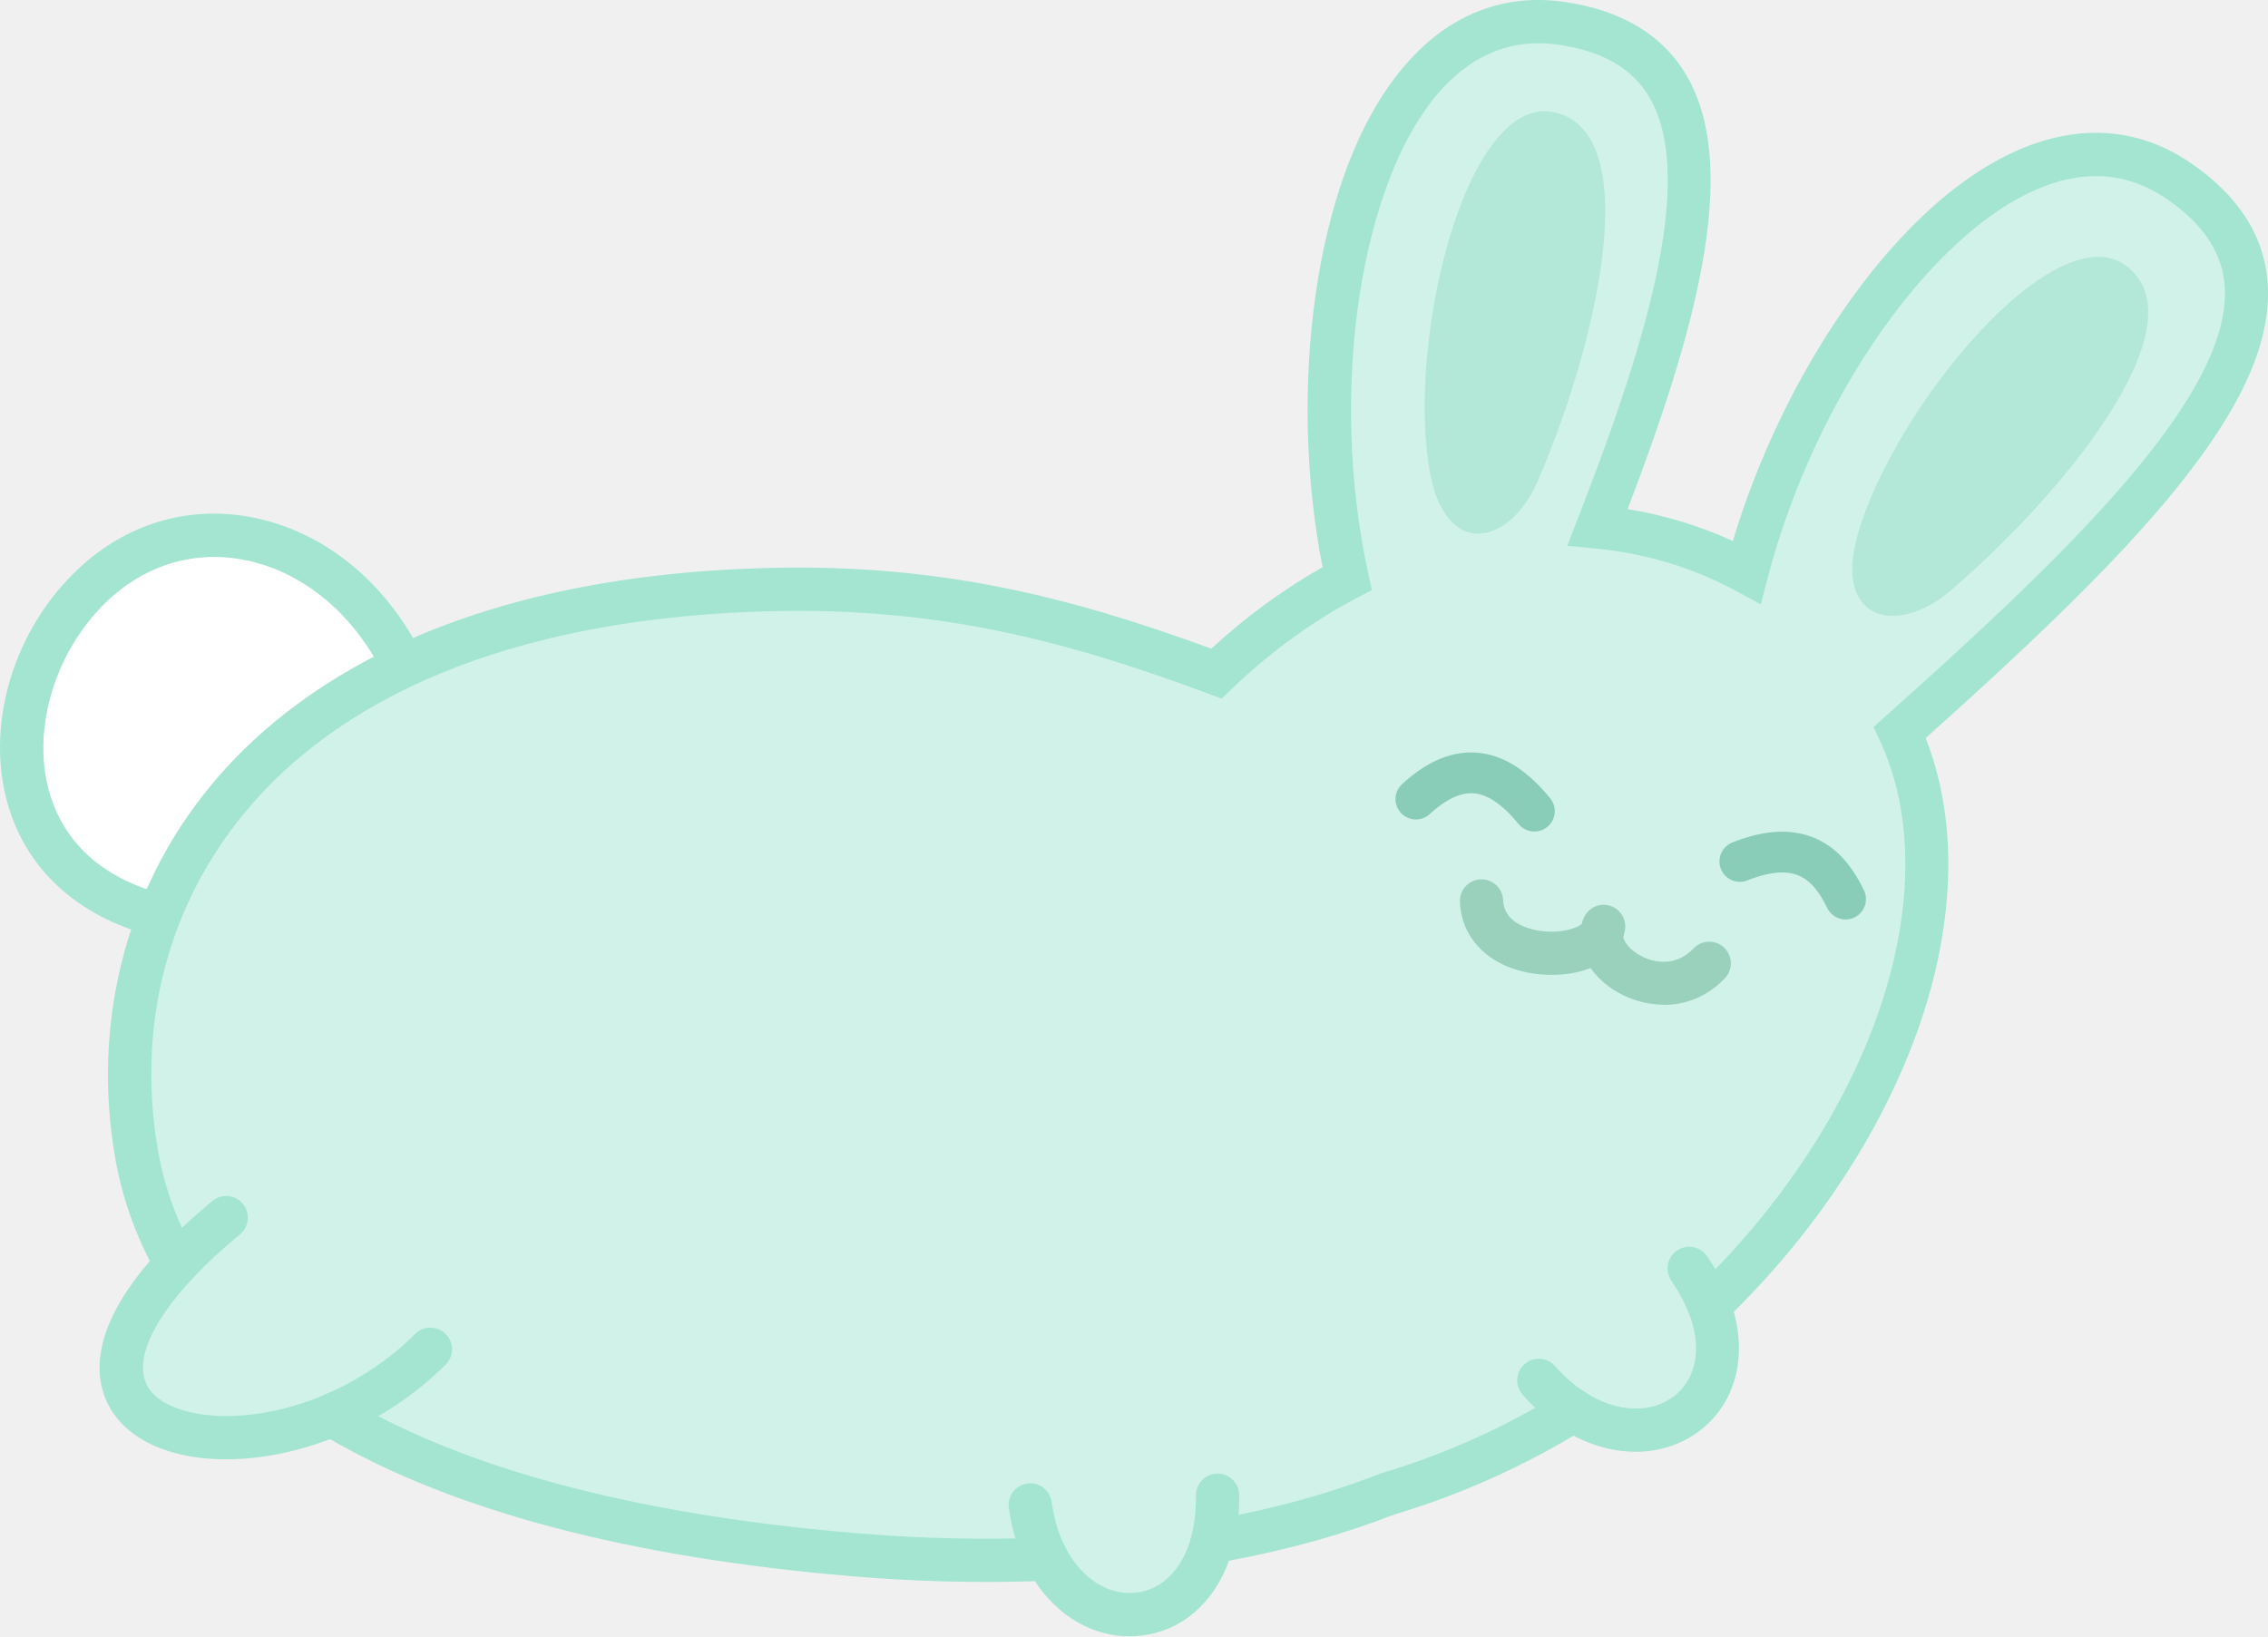
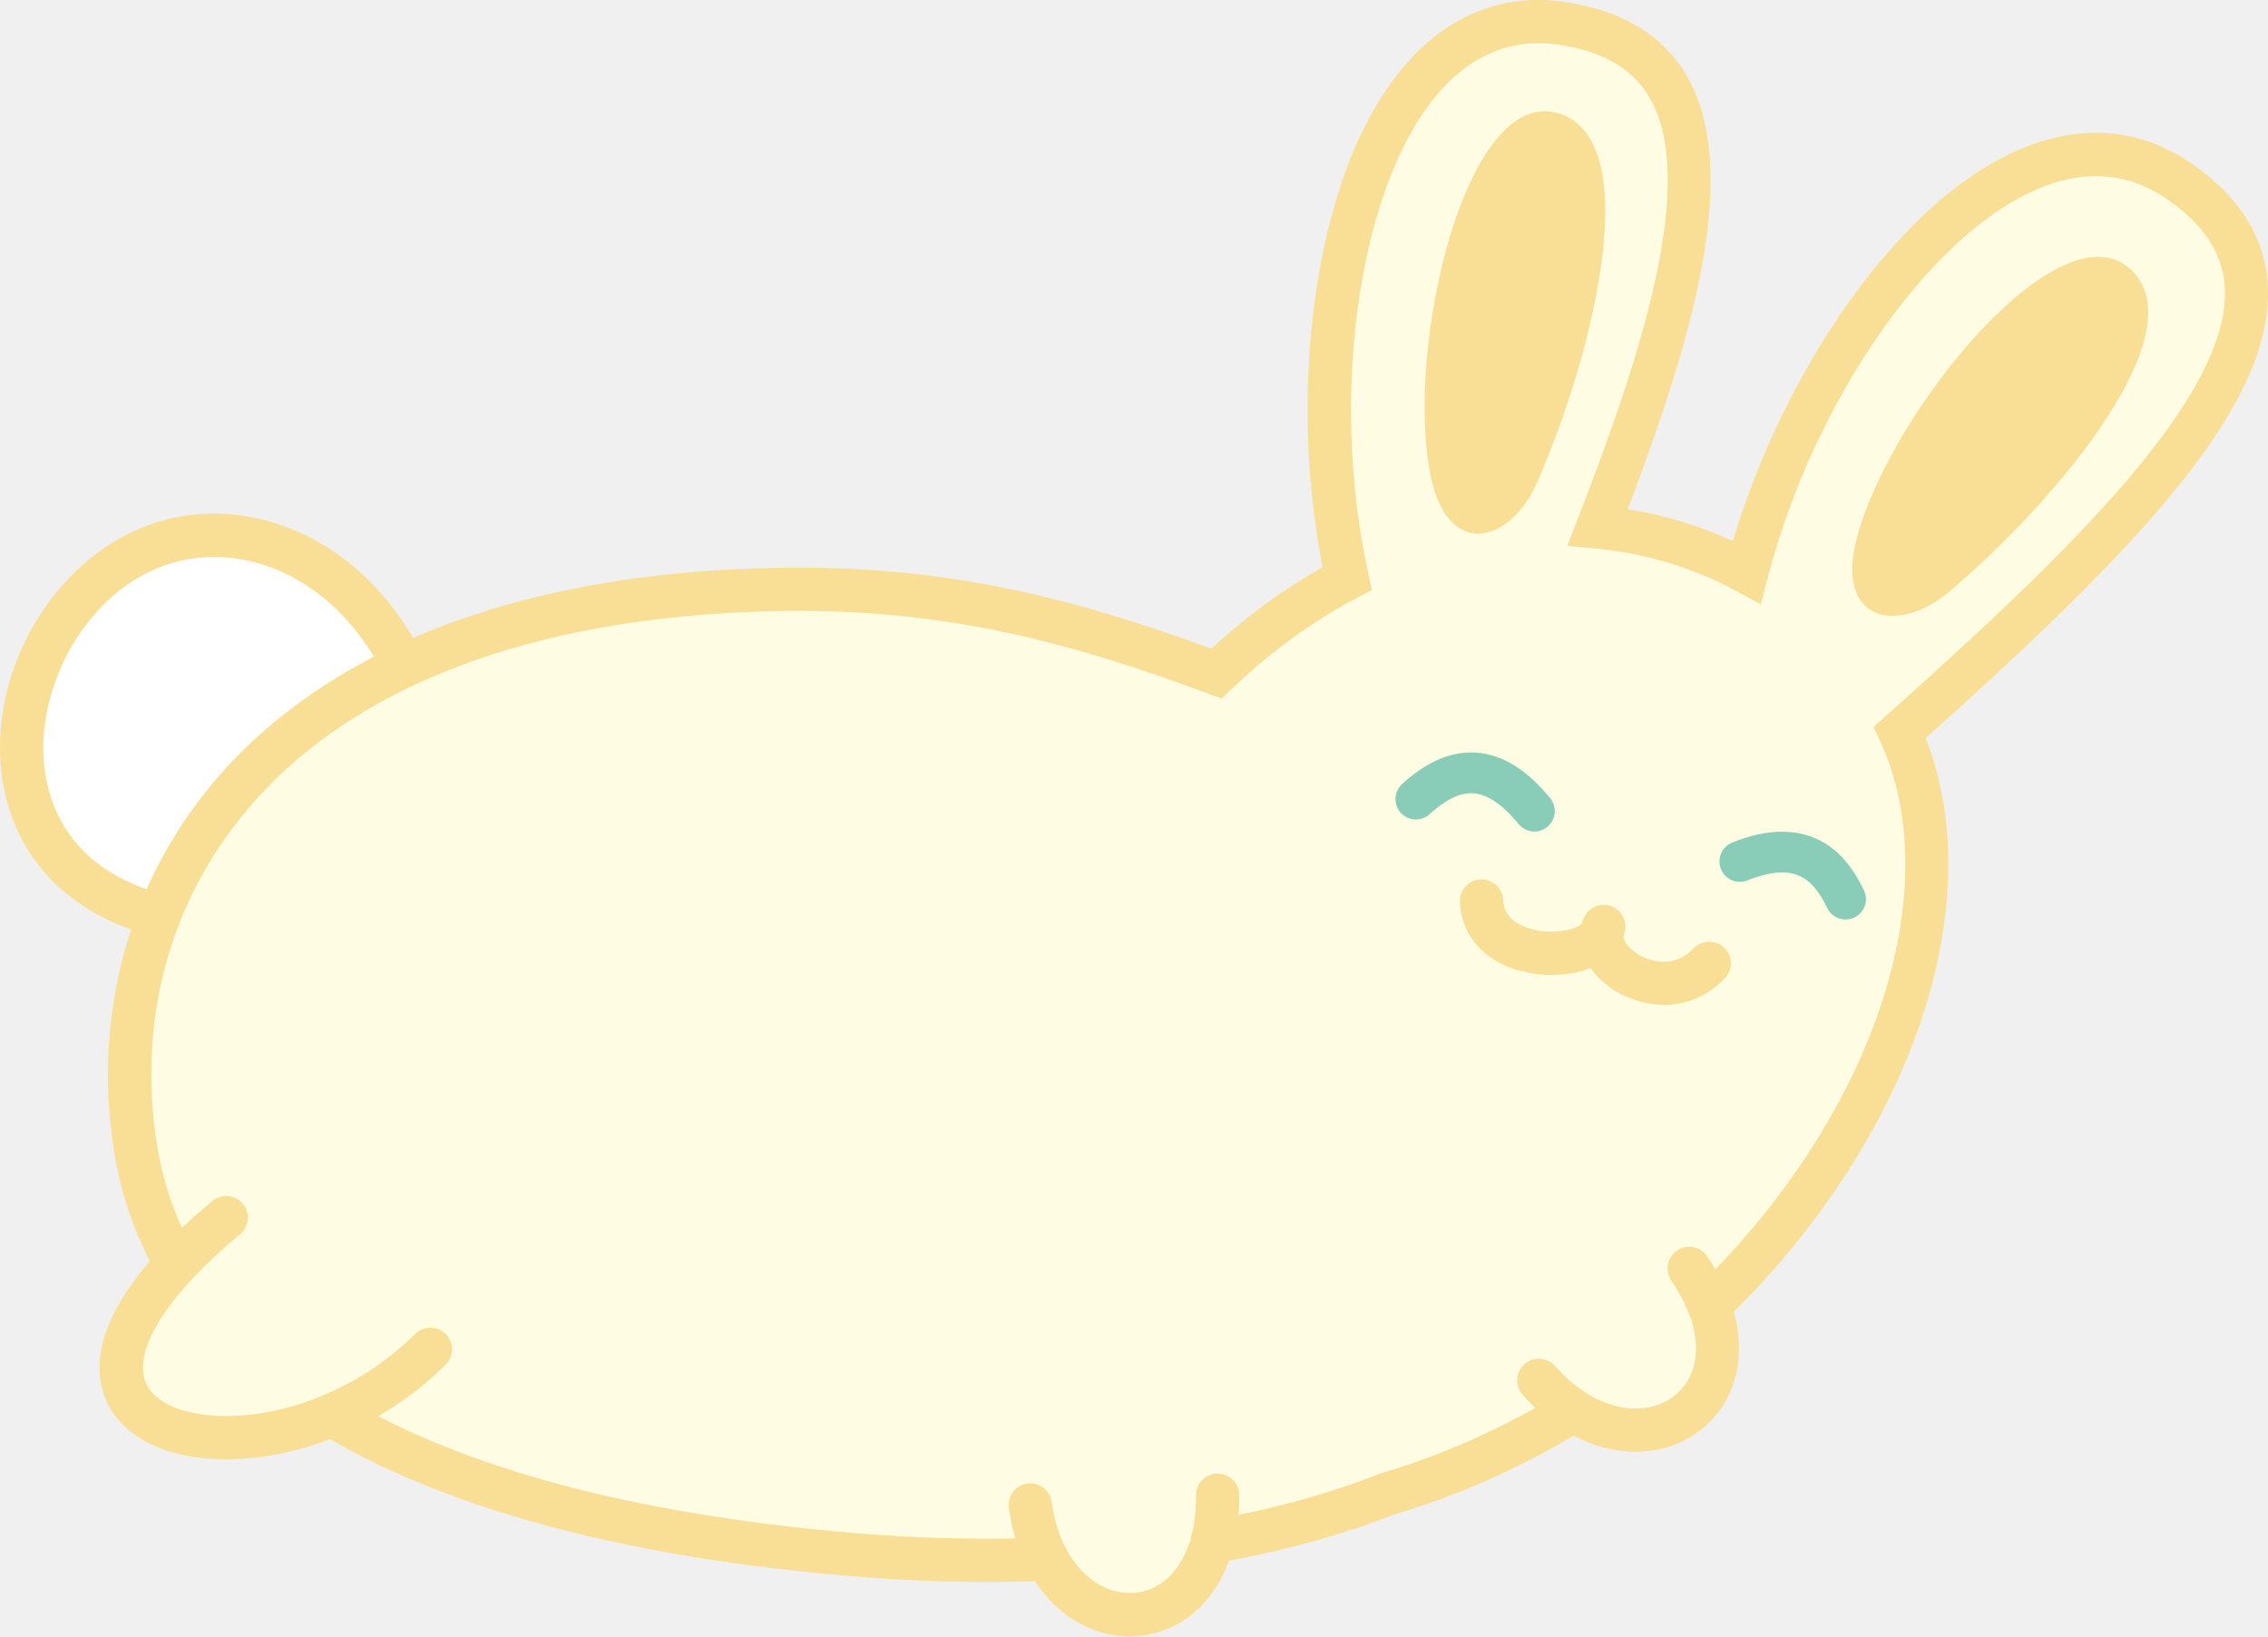
<svg xmlns="http://www.w3.org/2000/svg" id="Layer_2" viewBox="0 0 539.16 389.11" version="1.1">
  <defs id="defs1">
-     <style id="style1">.cls-1{fill:#fff;}.cls-2{fill:#b3e8d9;}.cls-3{fill:#76c1ad;}.cls-4{fill:#d1f2e9;}.cls-5{fill:#a3e5d0;}.cls-6{fill:#89ccb7;}.cls-7{fill:#99d1bd;}</style>
+     <style id="style1">.cls-1{fill:#fff;}.cls-2{fill:#f9de95;}.cls-3{fill:#f9de95;}.cls-4{fill:#fffce4;}.cls-5{fill:#f9de95;}.cls-6{fill:#f9de95;}.cls-7{fill:#f9de95;}</style>
  </defs>
  <g id="Layer_2-2">
    <g id="g20">
      <path class="cls-1" d="M 36.25,217.28 C -4.84,205.49 -1.02,159.13 23.54,137.77 46.39,117.89 79.85,127.41 95.18,156.93" id="path1" />
      <path class="cls-5" d="m 34.83,222.21 c -18.04,-5.18 -30,-17.15 -33.67,-33.7 -4.24,-19.11 3.4,-41.06 19,-54.63 11.22,-9.75 25.28,-13.62 39.61,-10.89 16.63,3.17 31.2,14.67 39.97,31.57 l -9.12,4.74 C 83.31,145.22 71.36,135.67 57.85,133.1 46.68,130.97 35.7,134.01 26.91,141.65 14.27,152.64 7.81,171 11.2,186.3 c 1.99,8.98 8.2,20.8 26.47,26.04 l -2.84,9.88 v 0 z" id="path2" />
      <polygon class="cls-3" points="331.29,360.19 328.09,350.42 328.34,350.34 329.75,355.28 331.33,360.18 331.1,360.24 329.69,355.3 " id="polygon2" />
      <polygon class="cls-3" points="292.79,163.8 285.52,156.53 " id="polygon3" />
      <path class="cls-4" d="M 78.91,336.52 C 44.84,350.83 8.86,335.91 41.9,300.61 37.17,292.38 33.92,283.37 32.3,273.54 22.62,214.88 59.21,143.21 183.18,140.19 c 41.38,-1.01 72.41,7.48 105.97,19.98 10.01,-9.58 20.47,-17.04 31.08,-22.59 C 307.15,78.1 324.5,-1.23 371.14,5.53 c 44.88,6.51 33.31,56.48 8.65,119.78 12.75,1.24 24.77,4.95 35.43,10.73 15.19,-58.21 64.12,-119.07 102.39,-93.22 42.83,28.92 -4.9,76.78 -66.01,131.33 17.75,38.31 -2.2,95.13 -45.31,136.34 8.66,22.72 -12.58,37.65 -32.26,24.93 -13.54,8.35 -28.38,15.17 -44.29,19.87 -12.67,4.99 -26.68,8.76 -41.56,11.35 -5.72,21.77 -29.33,22.88 -39.28,4.11 -15.05,0.62 -30.53,0.25 -46.06,-1.06 -50.52,-4.27 -93.57,-14.94 -123.93,-33.18 v 0 z" id="path3" />
      <path class="cls-5" d="m 268.5,389.11 c -8.8,0 -17.04,-4.81 -22.48,-13.11 -14.2,0.46 -28.86,0.06 -43.63,-1.19 -52.51,-4.43 -94.19,-15.4 -123.93,-32.59 -21.44,8.18 -43.24,5.74 -51.43,-6.03 -3.87,-5.56 -7.65,-17.5 8.6,-36.32 -4.1,-7.94 -6.93,-16.5 -8.41,-25.5 -2.51,-15.21 -1.98,-30.33 1.56,-44.94 3.84,-15.83 11.06,-30.23 21.47,-42.8 18.64,-22.51 56.8,-49.73 132.8,-51.58 40.38,-0.99 71.37,6.91 104.9,19.2 8.34,-7.67 17.22,-14.16 26.46,-19.36 -4.13,-21.03 -4.7,-44.1 -1.57,-65.43 2.48,-16.92 8.42,-40.3 22.63,-55.58 10.02,-10.79 22.61,-15.43 36.39,-13.43 13.68,1.98 23.47,7.89 29.11,17.57 13.11,22.49 1.48,62.38 -14.04,103.04 8.74,1.43 17.11,3.97 25.01,7.6 5.84,-19.53 15.18,-39.02 26.64,-55.47 9.51,-13.64 24.83,-31.4 43.85,-38.58 13.52,-5.1 26.68,-3.74 38.06,3.95 11.57,7.82 17.83,17.52 18.59,28.84 0.98,14.52 -6.79,31.07 -24.45,52.08 -15,17.84 -36.04,37.4 -56.86,56.04 7.54,19.02 7.17,42.76 -1.14,67.35 -8.24,24.41 -23.98,48.82 -44.46,69.06 3.07,11.03 0.3,21.49 -7.57,27.86 -8.23,6.67 -19.93,7.2 -30.52,1.61 -13.55,8.06 -27.88,14.36 -42.66,18.75 -11.84,4.64 -25.03,8.33 -39.26,10.99 -3.67,10.12 -11.27,16.69 -20.84,17.8 -0.94,0.11 -1.87,0.16 -2.8,0.16 h -0.02 z m 105.65,-59.75 2.73,1.76 c 7.49,4.84 15.85,5.12 21.31,0.7 5.16,-4.17 6.41,-11.45 3.35,-19.48 l -1.22,-3.19 2.47,-2.36 c 20.44,-19.54 36.12,-43.4 44.16,-67.19 7.98,-23.63 8,-46.1 0.04,-63.27 l -1.6,-3.46 2.84,-2.54 c 41.78,-37.29 82.42,-75.9 80.64,-102.22 -0.55,-8.1 -5.16,-14.98 -14.09,-21.01 -8.62,-5.82 -18.26,-6.78 -28.67,-2.85 -26.29,9.92 -54.61,49.95 -65.87,93.11 l -1.66,6.35 -5.77,-3.13 c -10.25,-5.57 -21.51,-8.98 -33.47,-10.14 l -6.76,-0.66 2.46,-6.33 C 390,85.04 403.74,43.1 392.14,23.2 388.1,16.27 381,12.16 370.44,10.63 360,9.11 350.78,12.56 343.05,20.88 323.46,41.94 315.66,92.72 325.29,136.48 l 0.84,3.84 -3.48,1.82 c -10.51,5.5 -20.57,12.81 -29.91,21.75 l -2.33,2.23 -3.02,-1.12 c -33.57,-12.51 -64.11,-20.63 -104.05,-19.66 -57.1,1.39 -100.37,17.94 -125.13,47.86 -18.24,22.03 -25.63,50.27 -20.81,79.51 1.49,9.03 4.51,17.56 8.98,25.34 l 1.89,3.3 -2.6,2.78 c -10.35,11.06 -14.06,20.61 -10.17,26.2 4.91,7.04 22.73,9.31 41.44,1.45 l 2.4,-1.01 2.23,1.34 c 28.51,17.13 69.46,28.05 121.71,32.46 15.42,1.3 30.7,1.65 45.42,1.04 l 3.24,-0.13 1.52,2.86 c 3.8,7.16 10.19,11.14 16.69,10.39 6.17,-0.72 11.06,-5.73 13.07,-13.4 l 0.84,-3.19 3.25,-0.57 c 14.81,-2.58 28.46,-6.31 40.56,-11.07 l 0.43,-0.15 c 14.94,-4.42 29.43,-10.92 43.04,-19.31 l 2.76,-1.7 z" id="path4" />
      <path class="cls-4" d="m 374.03,335.42 c -2.8,-1.81 -5.57,-4.17 -8.21,-7.16" id="path5" />
      <path class="cls-5" d="m 374.02,340.56 c -0.95,0 -1.92,-0.26 -2.78,-0.82 -3.3,-2.13 -6.42,-4.85 -9.27,-8.07 -1.89,-2.13 -1.69,-5.38 0.44,-7.26 2.13,-1.89 5.38,-1.69 7.26,0.44 2.23,2.52 4.64,4.63 7.15,6.25 2.39,1.54 3.07,4.73 1.53,7.11 -0.98,1.52 -2.63,2.35 -4.32,2.35 v 0 z" id="path6" />
      <path class="cls-4" d="m 406.29,310.48 c -1.09,-2.85 -2.64,-5.82 -4.73,-8.87" id="path7" />
      <path class="cls-5" d="m 406.28,315.63 c -2.07,0 -4.02,-1.26 -4.8,-3.31 -0.98,-2.56 -2.38,-5.19 -4.17,-7.81 -1.6,-2.34 -0.99,-5.54 1.35,-7.14 2.34,-1.61 5.54,-1 7.14,1.34 2.25,3.29 4.03,6.63 5.29,9.94 1.01,2.65 -0.32,5.63 -2.97,6.64 -0.6,0.23 -1.22,0.34 -1.83,0.34 v 0 z" id="path8" />
      <path class="cls-4" d="m 248.91,370.74 c -1.9,-3.57 -3.3,-7.86 -3.99,-12.87" id="path9" />
      <path class="cls-5" d="m 248.91,375.88 c -1.84,0 -3.62,-0.99 -4.54,-2.73 -2.27,-4.26 -3.79,-9.16 -4.54,-14.58 -0.39,-2.81 1.58,-5.4 4.39,-5.79 2.81,-0.39 5.4,1.58 5.79,4.39 0.58,4.22 1.73,7.97 3.43,11.16 1.34,2.5 0.39,5.62 -2.12,6.95 -0.77,0.41 -1.6,0.6 -2.41,0.6 z" id="path10" />
      <path class="cls-4" d="m 289.44,355.55 c 0.05,4.16 -0.41,7.84 -1.26,11.08" id="path11" />
      <path class="cls-5" d="m 288.19,371.78 c -0.43,0 -0.87,-0.05 -1.31,-0.17 -2.74,-0.72 -4.38,-3.53 -3.66,-6.28 0.76,-2.9 1.13,-6.16 1.09,-9.71 -0.03,-2.84 2.24,-5.17 5.08,-5.2 h 0.06 c 2.81,0 5.11,2.26 5.14,5.08 0.05,4.47 -0.43,8.66 -1.43,12.45 -0.61,2.3 -2.69,3.83 -4.97,3.83 z" id="path12" />
      <path class="cls-4" d="m 53.77,289.56 c -4.67,3.87 -8.61,7.56 -11.87,11.04" id="path13" />
      <path class="cls-5" d="m 38.39,304.35 c -2.07,-1.94 -2.18,-5.2 -0.24,-7.27 3.47,-3.71 7.62,-7.58 12.34,-11.49 2.19,-1.81 5.43,-1.5 7.24,0.68 1.81,2.19 1.51,5.43 -0.68,7.24 -4.39,3.64 -8.23,7.21 -11.4,10.6 -1.01,1.08 -2.38,1.63 -3.75,1.63 -1.26,0 -2.52,-0.46 -3.51,-1.39 z" id="path14" />
      <path class="cls-4" d="m 102.32,320.85 c -7.02,7.02 -15.16,12.19 -23.41,15.66" id="path15" />
      <path class="cls-5" d="m 78.9,341.65 c -2.01,0 -3.91,-1.18 -4.74,-3.15 -1.1,-2.62 0.13,-5.63 2.75,-6.73 8.13,-3.41 15.65,-8.44 21.77,-14.55 2.01,-2.01 5.26,-2.01 7.27,0 2.01,2.01 2.01,5.26 0,7.27 -7.05,7.04 -15.71,12.84 -25.05,16.76 -0.65,0.27 -1.33,0.4 -1.99,0.4 z" id="path16" />
      <path class="cls-7" d="m 395.55,238.92 c -4.44,0 -8.72,-1.42 -12.07,-3.62 -2.24,-1.47 -4.04,-3.22 -5.35,-5.11 -3,1.2 -6.66,1.78 -10.69,1.59 -11.81,-0.55 -20,-7.52 -20.38,-17.34 -0.11,-2.83 2.1,-5.22 4.94,-5.33 2.84,-0.1 5.22,2.1 5.33,4.94 0.17,4.39 3.98,6.22 7.15,6.99 5.47,1.32 10.4,-0.2 11.52,-1.34 0.13,-0.48 0.3,-0.95 0.5,-1.42 1.01,-2.36 3.61,-3.62 6.09,-2.93 2.48,0.69 4.07,3.09 3.73,5.64 -0.08,0.63 -0.22,1.23 -0.42,1.82 0.1,0.93 1.12,2.54 3.23,3.93 3.5,2.3 9.13,3.37 13.46,-1.2 1.96,-2.06 5.21,-2.15 7.27,-0.2 2.06,1.96 2.15,5.21 0.2,7.27 -4.29,4.53 -9.49,6.34 -14.5,6.34 v -0.03 z" id="path17" />
      <path class="cls-2" d="m 365.52,114.48 c -6.56,15.11 -21.77,18.74 -25.6,-2.22 -5.67,-31.02 8.67,-90.92 30.01,-85.47 21.34,5.45 9.5,55.64 -4.41,87.69 z" id="path18" />
      <path class="cls-2" d="m 441.58,127.28 c 8.54,-30.36 47.73,-77.86 64.51,-63.59 16.78,14.27 -15.91,54.15 -42.49,76.83 -12.53,10.7 -27.79,7.27 -22.02,-13.24 z" id="path19" />
      <path style="fill:none;fill-opacity:1;stroke:#89ccb7;stroke-width:9.694;stroke-linecap:round;stroke-dasharray:none;stroke-opacity:1" d="m 336.592,190.019 c 10.552,-9.665 19.575,-7.639 28.169,2.865" id="path20" />
      <path style="fill:none;fill-opacity:1;stroke:#89ccb7;stroke-width:9.694;stroke-linecap:round;stroke-dasharray:none;stroke-opacity:1" d="m 438.737,213.798 c -3.462,-7.133 -9.614,-15.158 -25.13,-8.951" id="path20-9" />
    </g>
  </g>
</svg>
